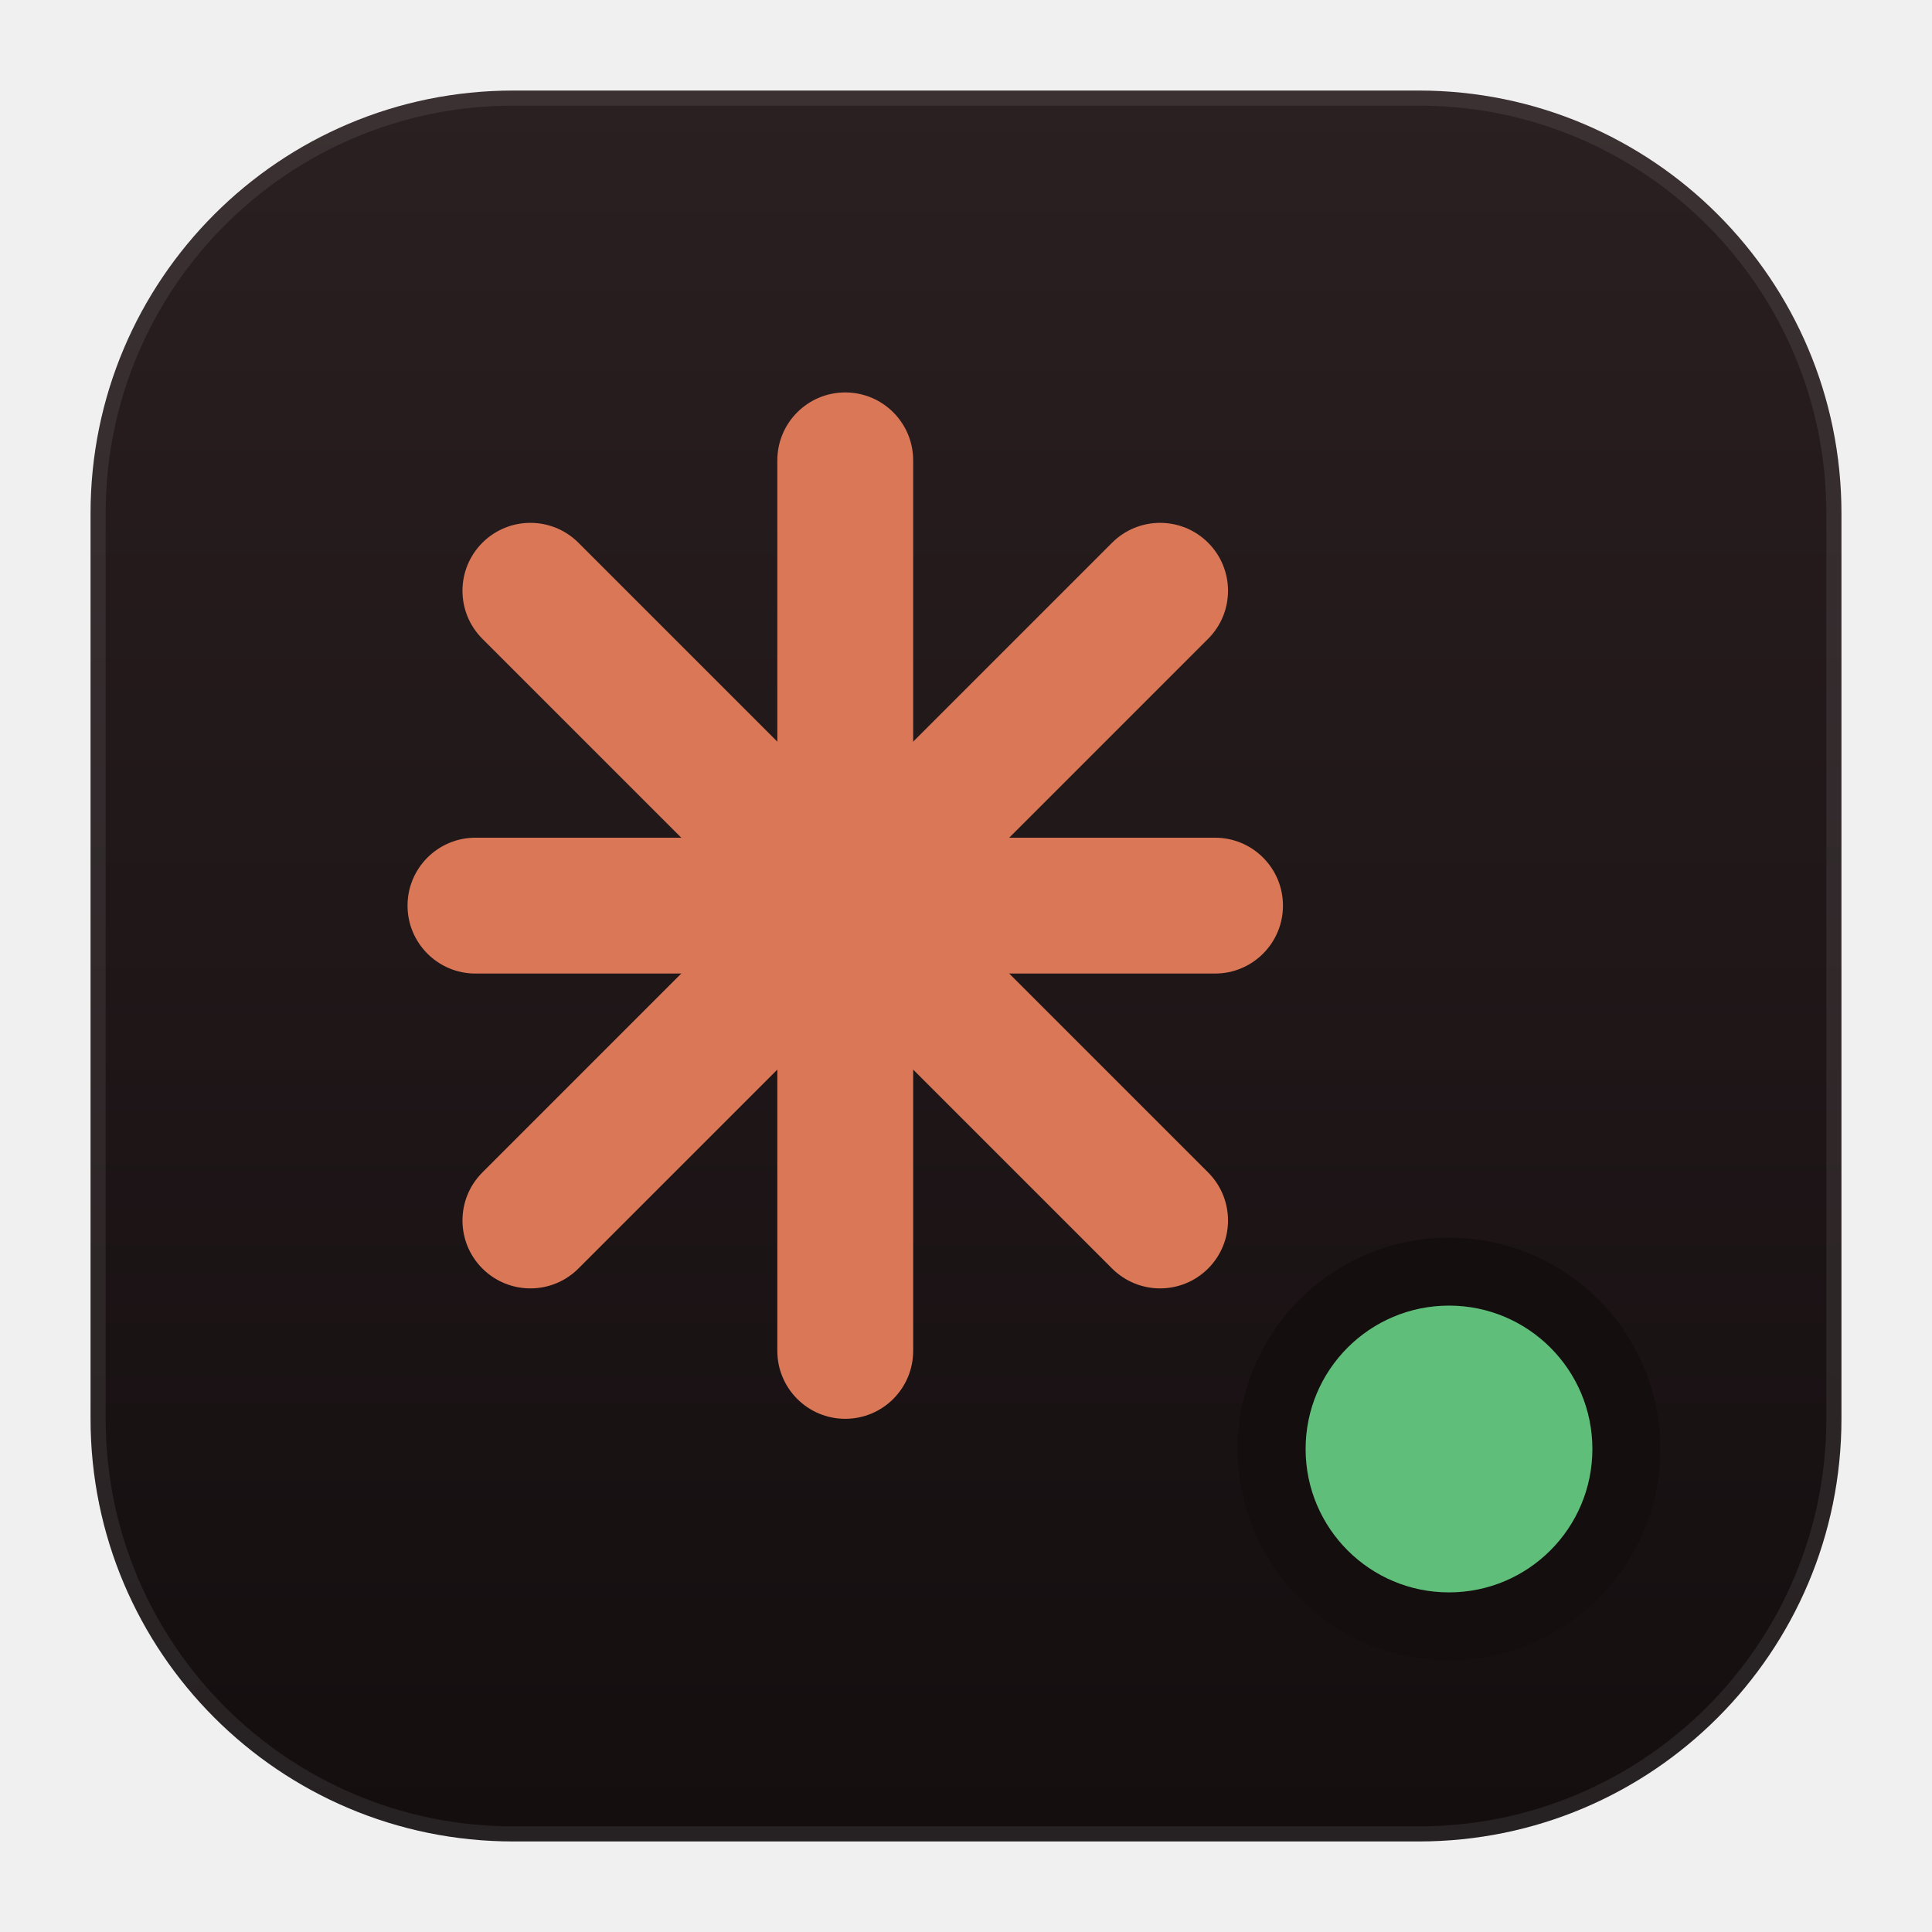
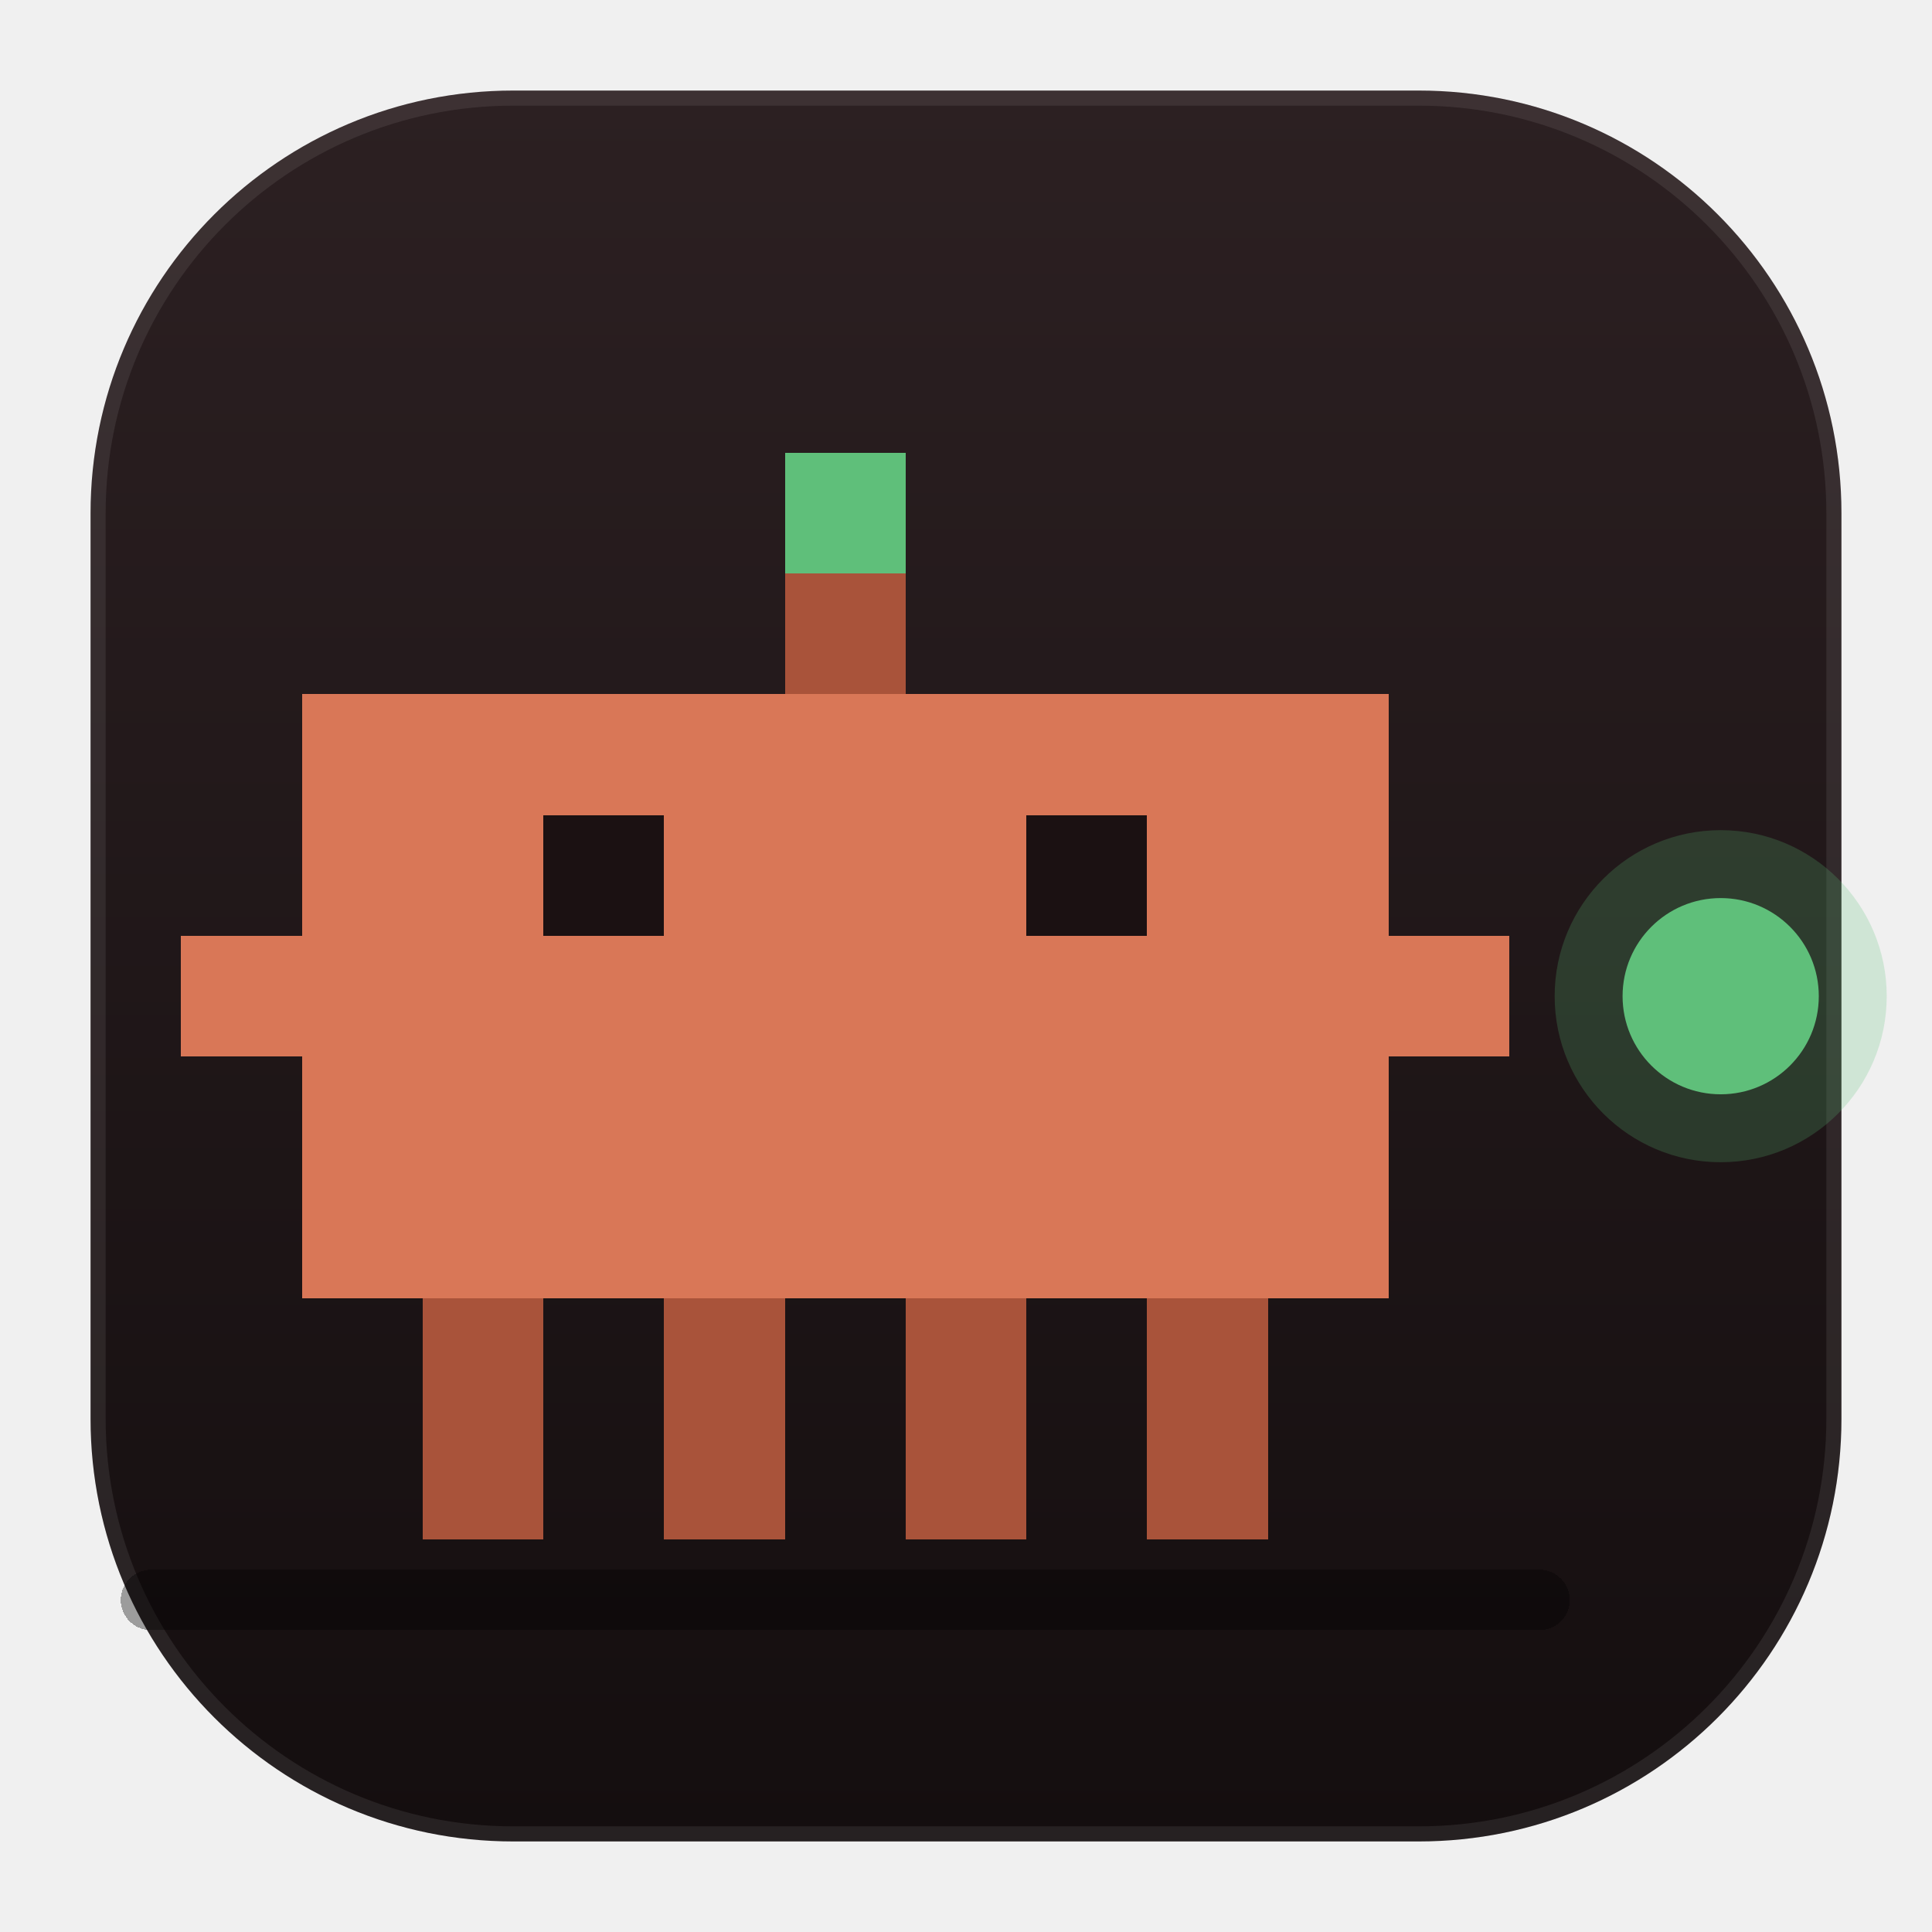
- <svg xmlns="http://www.w3.org/2000/svg" viewBox="0 0 128 128" width="128" height="128">
+ <svg xmlns="http://www.w3.org/2000/svg" viewBox="0 0 128 128" width="128" height="128" shape-rendering="crispEdges">
  <defs>
    <linearGradient id="bg" x1="0" y1="0" x2="0" y2="1">
-       <stop offset="0" stop-color="#2a1f21" />
+       <stop offset="0" stop-color="#2c2022" />
      <stop offset="1" stop-color="#140e0f" />
    </linearGradient>
  </defs>
-   <rect x="6" y="6" width="116" height="116" rx="28" fill="url(#bg)" />
-   <rect x="6.5" y="6.5" width="115" height="115" rx="27.5" fill="none" stroke="#ffffff" stroke-opacity="0.08" />
-   <g transform="translate(56 60)" fill="#d97757">
-     <rect x="-4.5" y="-34" width="9" height="68" rx="4.5" />
-     <rect x="-4.5" y="-34" width="9" height="68" rx="4.5" transform="rotate(45)" />
-     <rect x="-4.5" y="-29" width="9" height="58" rx="4.5" transform="rotate(90)" />
-     <rect x="-4.5" y="-34" width="9" height="68" rx="4.5" transform="rotate(135)" />
-   </g>
-   <circle cx="96" cy="96" r="14" fill="#140e0f" />
-   <circle cx="96" cy="96" r="9.5" fill="#5fbf7a" />
+   <rect x="6" y="6" width="116" height="116" rx="28" fill="url(#bg)" shape-rendering="geometricPrecision" />
+   <rect x="6.5" y="6.5" width="115" height="115" rx="27.5" fill="none" stroke="#ffffff" stroke-opacity="0.08" shape-rendering="geometricPrecision" />
+   <rect x="8" y="104" width="96" height="4" rx="2" fill="#000000" fill-opacity="0.35" />
+   <rect x="52" y="30" width="8" height="8" fill="#5fbf7a" />
+   <rect x="52" y="38" width="8" height="8" fill="#a9533a" />
+   <rect x="20" y="46" width="8" height="8" fill="#d97757" />
+   <rect x="28" y="46" width="8" height="8" fill="#d97757" />
+   <rect x="36" y="46" width="8" height="8" fill="#d97757" />
+   <rect x="44" y="46" width="8" height="8" fill="#d97757" />
+   <rect x="52" y="46" width="8" height="8" fill="#d97757" />
+   <rect x="60" y="46" width="8" height="8" fill="#d97757" />
+   <rect x="68" y="46" width="8" height="8" fill="#d97757" />
+   <rect x="76" y="46" width="8" height="8" fill="#d97757" />
+   <rect x="84" y="46" width="8" height="8" fill="#d97757" />
+   <rect x="20" y="54" width="8" height="8" fill="#d97757" />
+   <rect x="28" y="54" width="8" height="8" fill="#d97757" />
+   <rect x="36" y="54" width="8" height="8" fill="#1b1112" />
+   <rect x="44" y="54" width="8" height="8" fill="#d97757" />
+   <rect x="52" y="54" width="8" height="8" fill="#d97757" />
+   <rect x="60" y="54" width="8" height="8" fill="#d97757" />
+   <rect x="68" y="54" width="8" height="8" fill="#1b1112" />
+   <rect x="76" y="54" width="8" height="8" fill="#d97757" />
+   <rect x="84" y="54" width="8" height="8" fill="#d97757" />
+   <rect x="12" y="62" width="8" height="8" fill="#d97757" />
+   <rect x="20" y="62" width="8" height="8" fill="#d97757" />
+   <rect x="28" y="62" width="8" height="8" fill="#d97757" />
+   <rect x="36" y="62" width="8" height="8" fill="#d97757" />
+   <rect x="44" y="62" width="8" height="8" fill="#d97757" />
+   <rect x="52" y="62" width="8" height="8" fill="#d97757" />
+   <rect x="60" y="62" width="8" height="8" fill="#d97757" />
+   <rect x="68" y="62" width="8" height="8" fill="#d97757" />
+   <rect x="76" y="62" width="8" height="8" fill="#d97757" />
+   <rect x="84" y="62" width="8" height="8" fill="#d97757" />
+   <rect x="92" y="62" width="8" height="8" fill="#d97757" />
+   <rect x="20" y="70" width="8" height="8" fill="#d97757" />
+   <rect x="28" y="70" width="8" height="8" fill="#d97757" />
+   <rect x="36" y="70" width="8" height="8" fill="#d97757" />
+   <rect x="44" y="70" width="8" height="8" fill="#d97757" />
+   <rect x="52" y="70" width="8" height="8" fill="#d97757" />
+   <rect x="60" y="70" width="8" height="8" fill="#d97757" />
+   <rect x="68" y="70" width="8" height="8" fill="#d97757" />
+   <rect x="76" y="70" width="8" height="8" fill="#d97757" />
+   <rect x="84" y="70" width="8" height="8" fill="#d97757" />
+   <rect x="20" y="78" width="8" height="8" fill="#d97757" />
+   <rect x="28" y="78" width="8" height="8" fill="#d97757" />
+   <rect x="36" y="78" width="8" height="8" fill="#d97757" />
+   <rect x="44" y="78" width="8" height="8" fill="#d97757" />
+   <rect x="52" y="78" width="8" height="8" fill="#d97757" />
+   <rect x="60" y="78" width="8" height="8" fill="#d97757" />
+   <rect x="68" y="78" width="8" height="8" fill="#d97757" />
+   <rect x="76" y="78" width="8" height="8" fill="#d97757" />
+   <rect x="84" y="78" width="8" height="8" fill="#d97757" />
+   <rect x="28" y="86" width="8" height="8" fill="#a9533a" />
+   <rect x="44" y="86" width="8" height="8" fill="#a9533a" />
+   <rect x="60" y="86" width="8" height="8" fill="#a9533a" />
+   <rect x="76" y="86" width="8" height="8" fill="#a9533a" />
+   <rect x="28" y="94" width="8" height="8" fill="#a9533a" />
+   <rect x="44" y="94" width="8" height="8" fill="#a9533a" />
+   <rect x="60" y="94" width="8" height="8" fill="#a9533a" />
+   <rect x="76" y="94" width="8" height="8" fill="#a9533a" />
+   <circle cx="114" cy="66.0" r="11" fill="#5fbf7a" fill-opacity="0.22" shape-rendering="geometricPrecision" />
+   <circle cx="114" cy="66.0" r="6.5" fill="#5fbf7a" shape-rendering="geometricPrecision" />
</svg>
